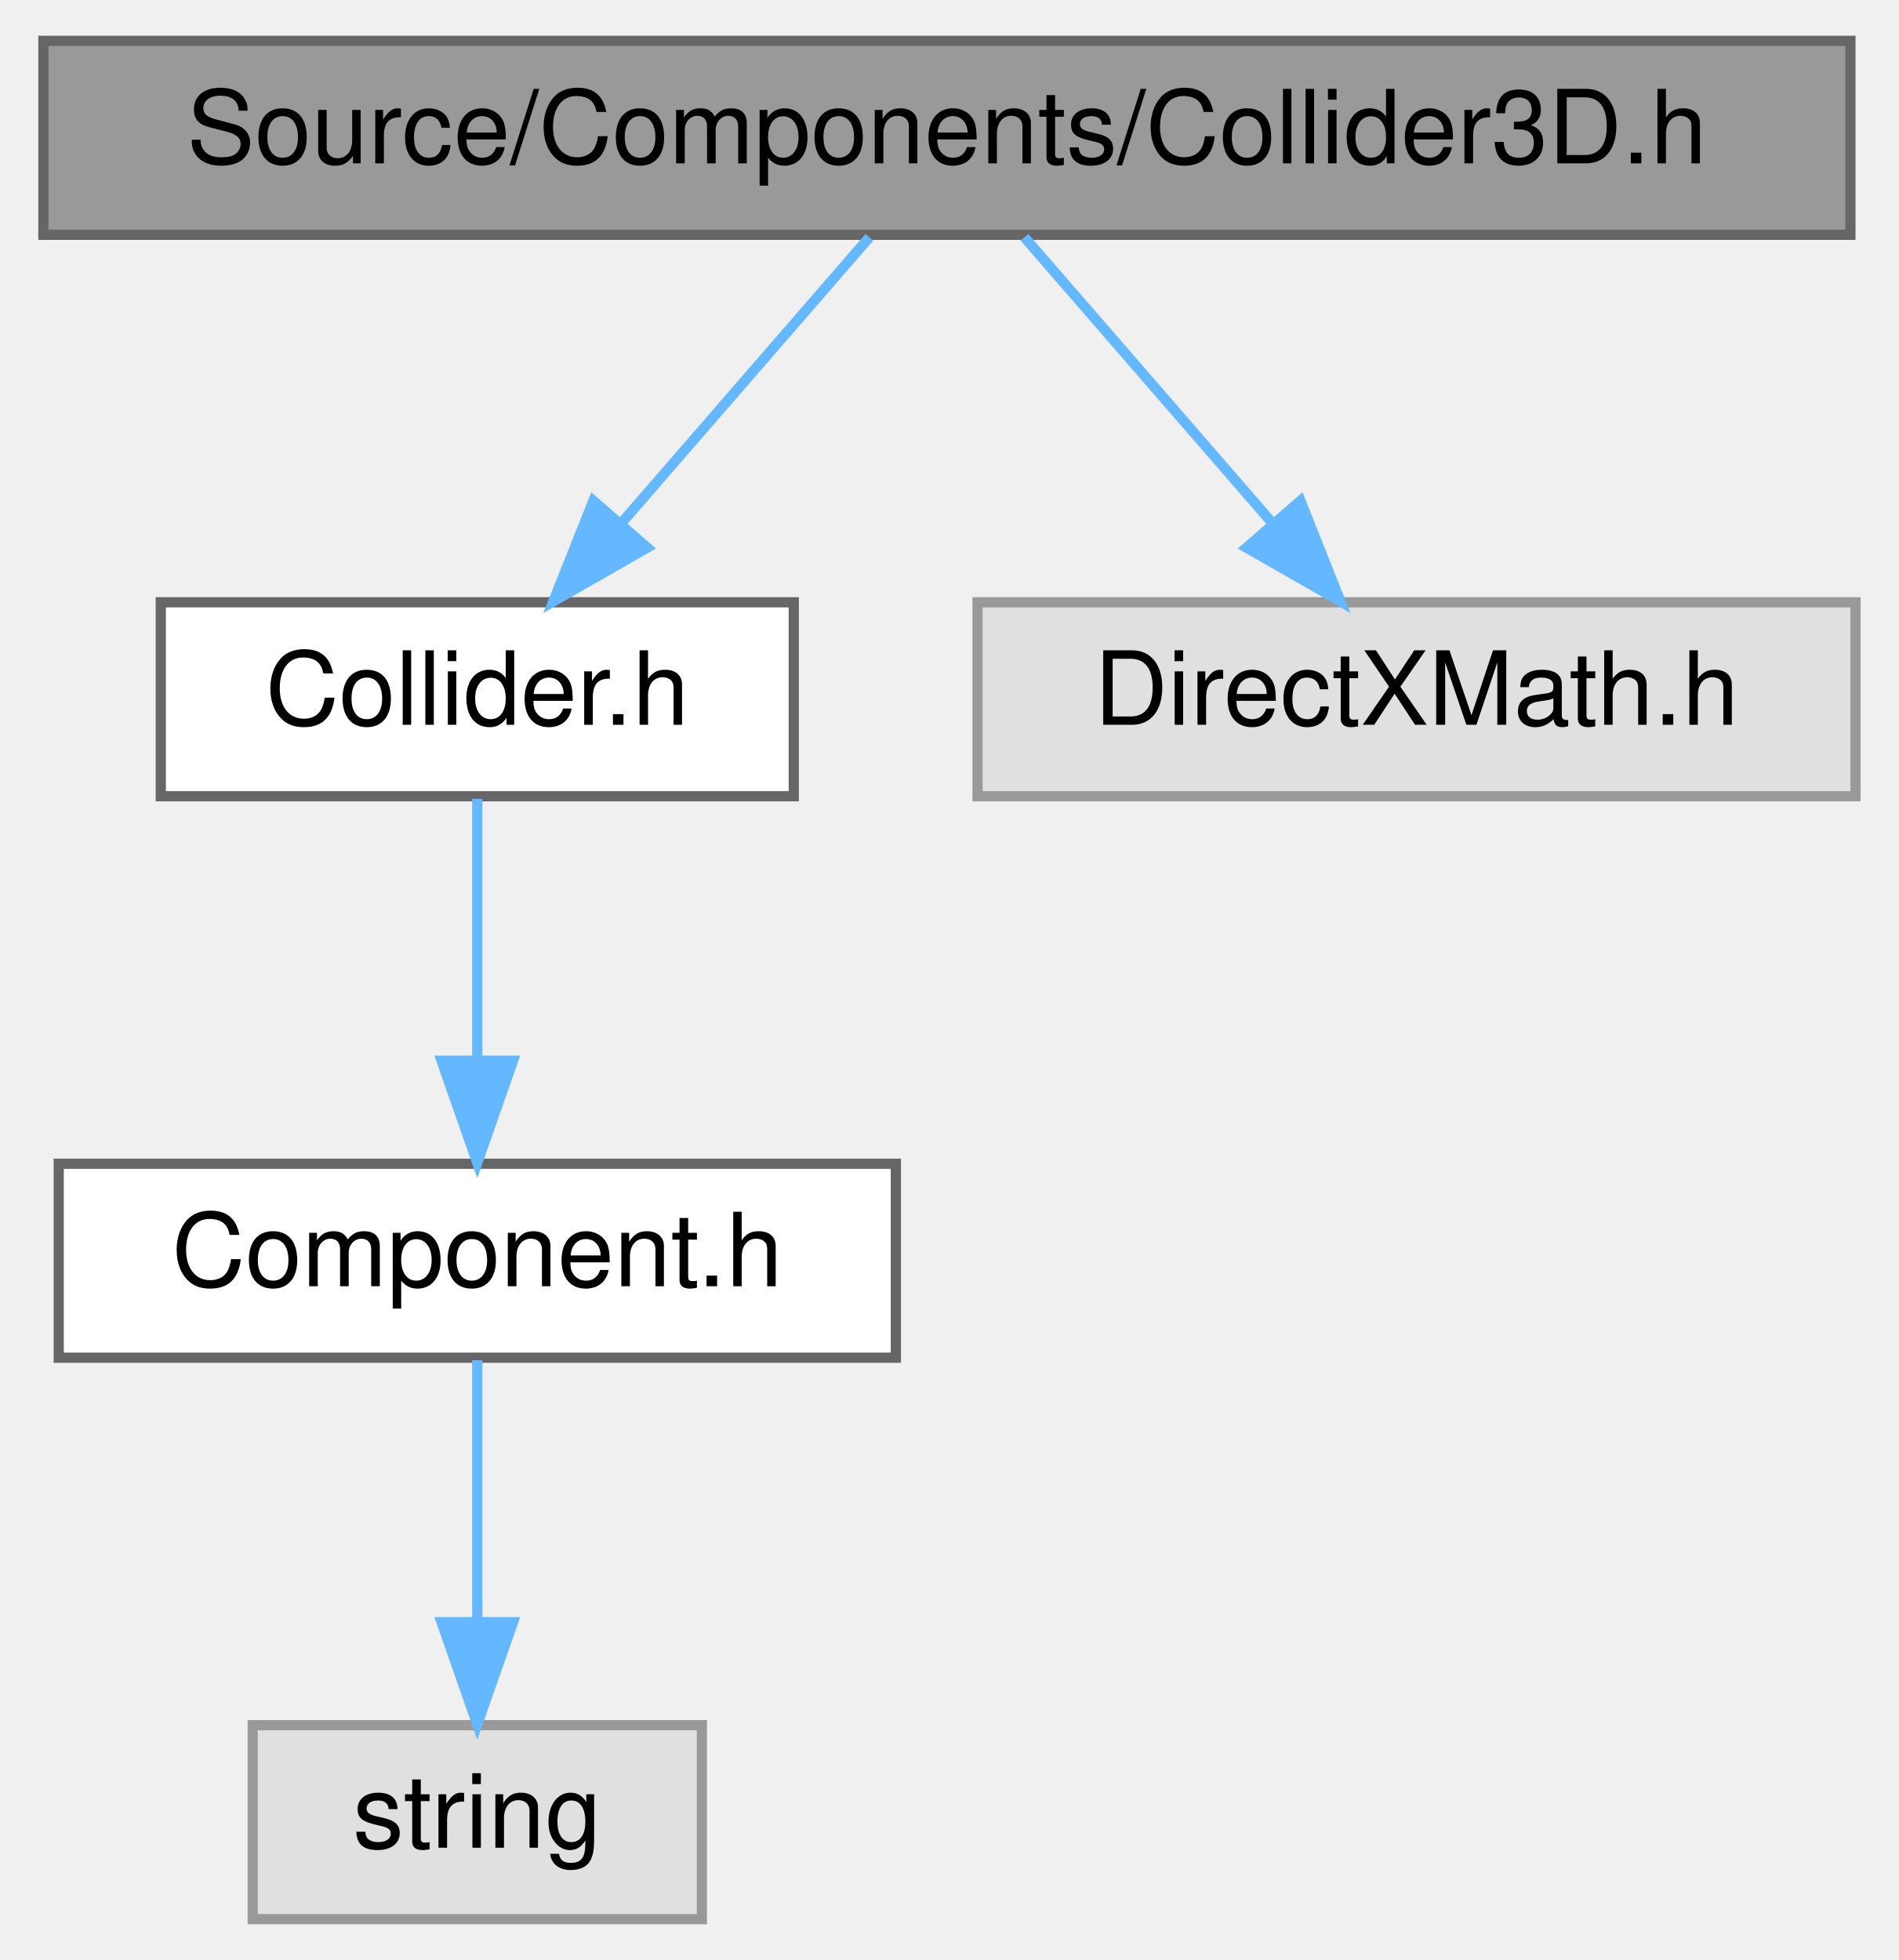
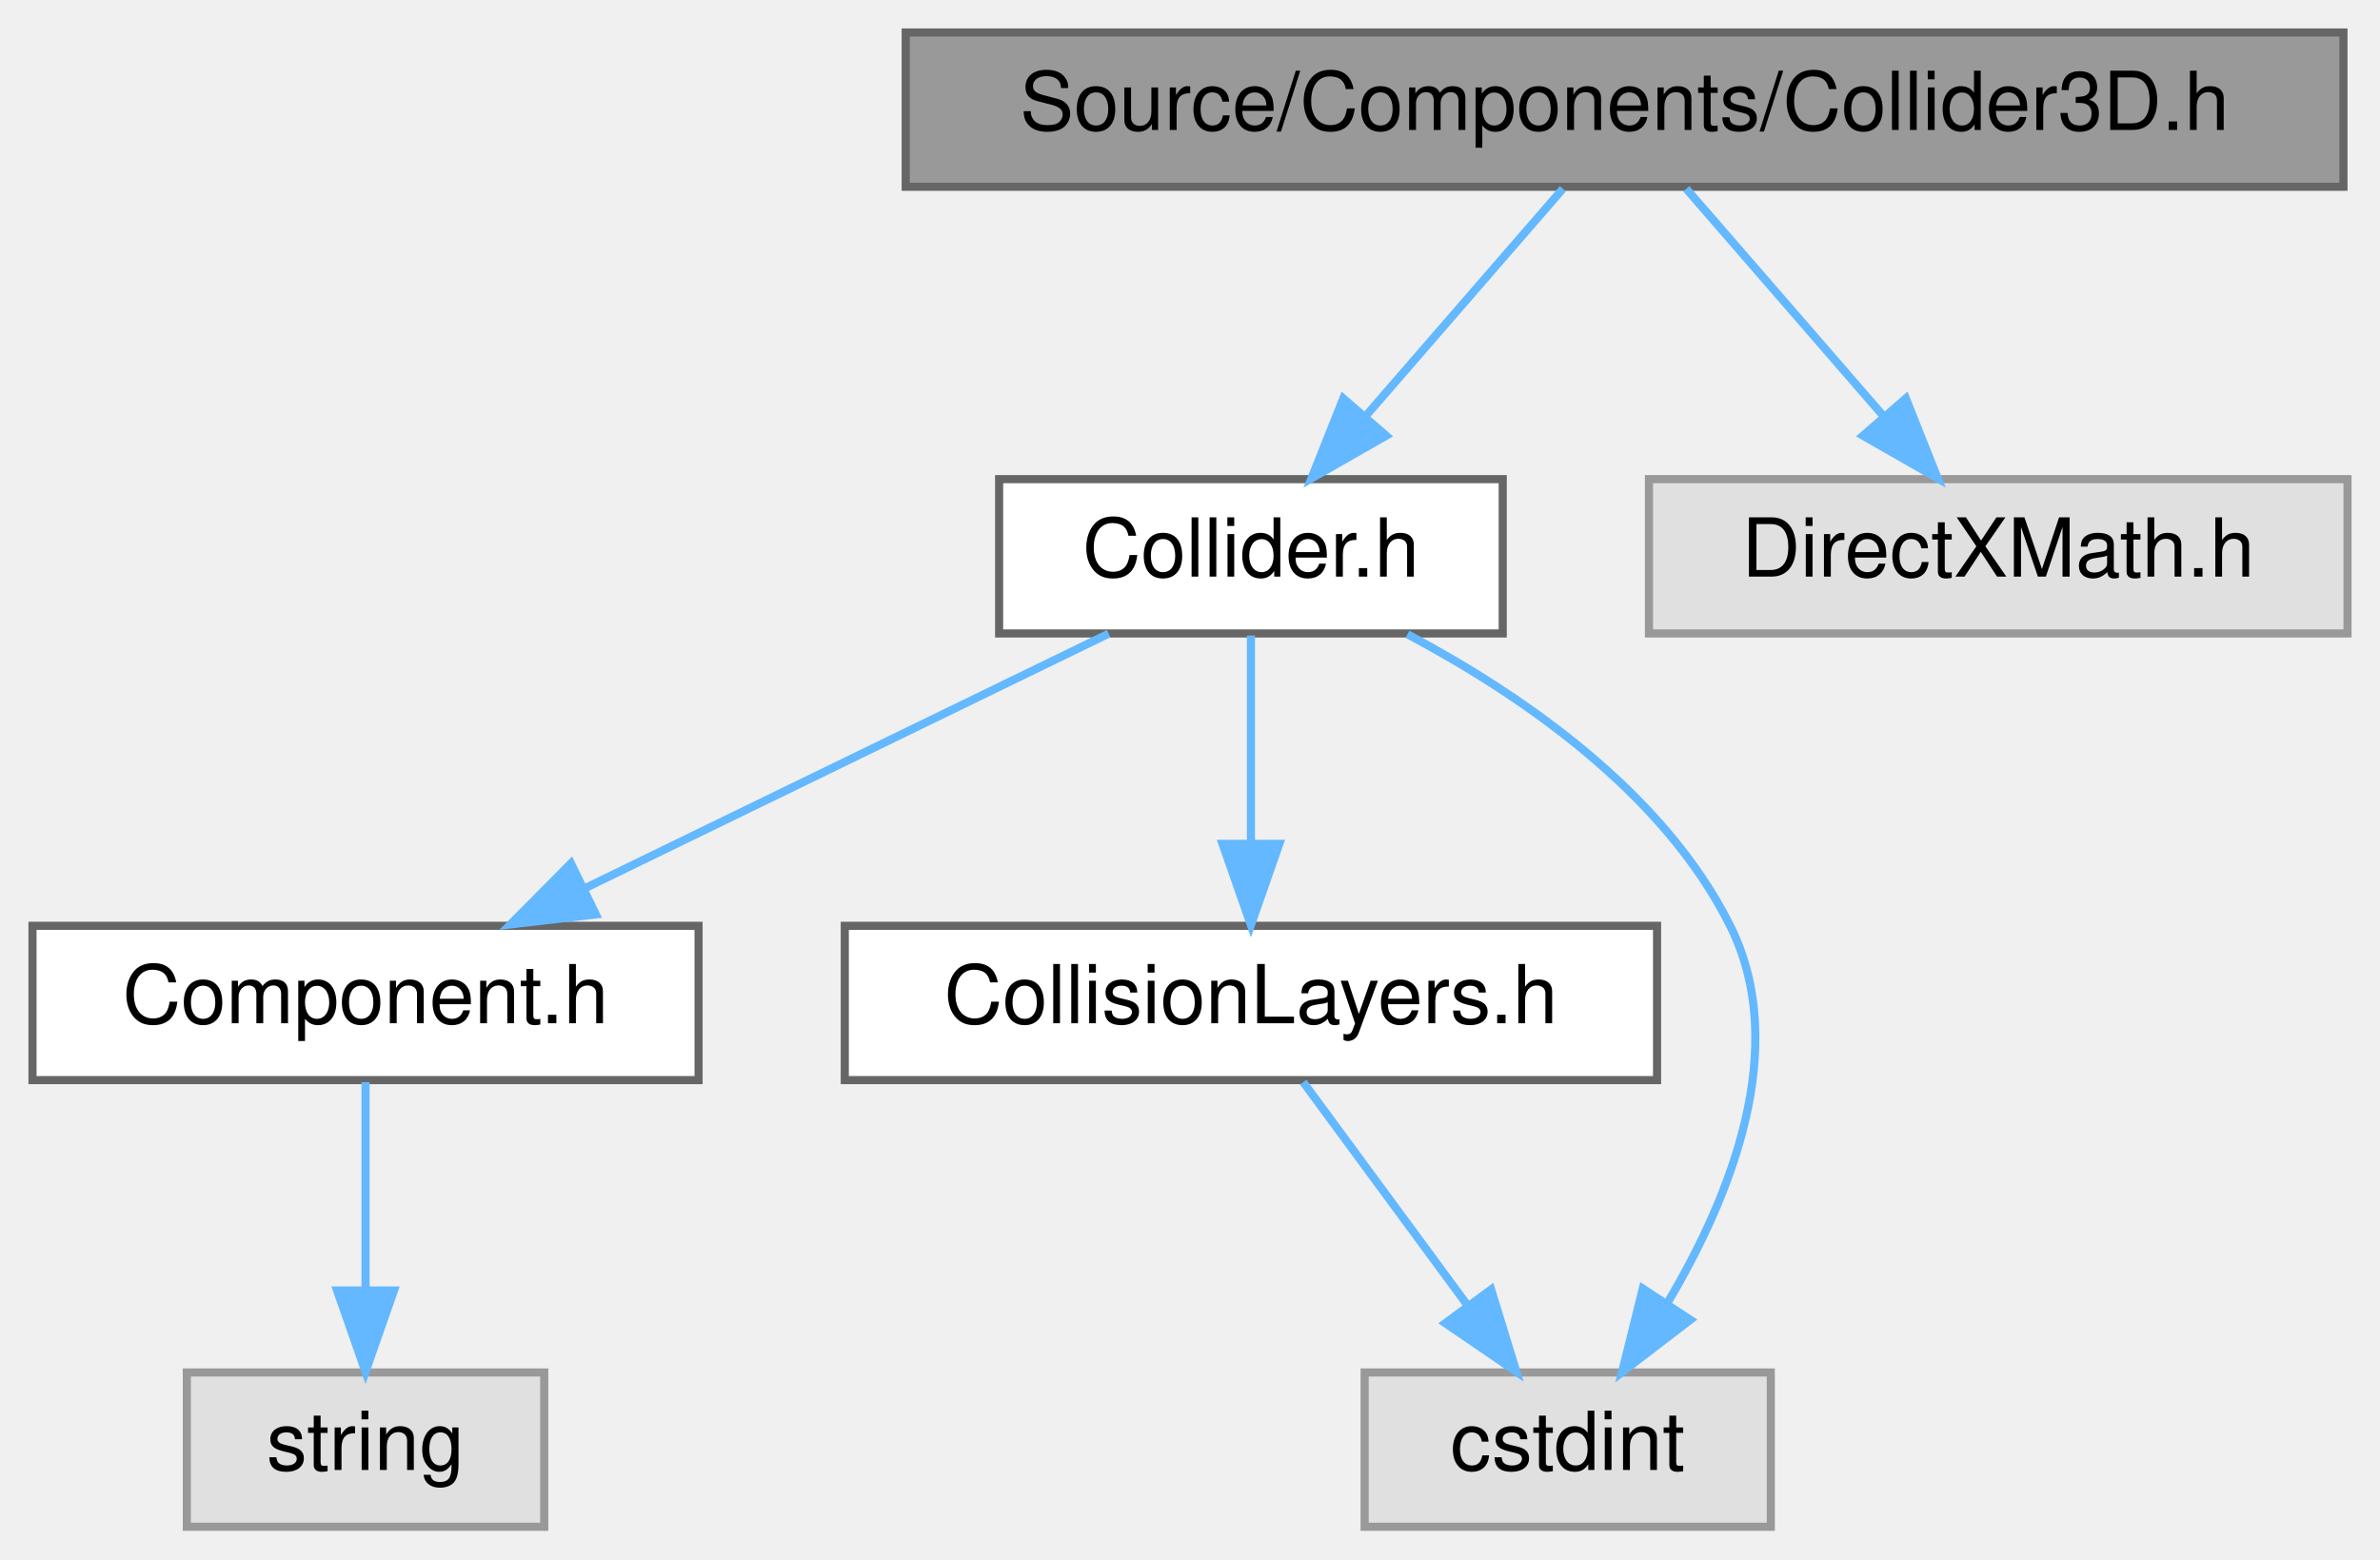
- <svg xmlns="http://www.w3.org/2000/svg" xmlns:xlink="http://www.w3.org/1999/xlink" width="186pt" height="192pt" viewBox="0.00 0.00 185.50 192.00">
+ <svg xmlns="http://www.w3.org/2000/svg" xmlns:xlink="http://www.w3.org/1999/xlink" width="293pt" height="192pt" viewBox="0.00 0.00 293.00 192.00">
  <g id="graph0" class="graph" transform="scale(1 1) rotate(0) translate(4 188)">
    <g id="Node000001" class="node">
      <g id="a_Node000001">
        <a xlink:title=" ">
-           <polygon fill="#999999" stroke="#666666" points="177,-184 0,-184 0,-165 177,-165 177,-184" />
-           <text text-anchor="middle" x="88.5" y="-172" font-family="Helvetica,sans-Serif" font-size="10.00">Source/Components/Collider3D.h</text>
+           <polygon fill="#999999" stroke="#666666" points="284.5,-184 107.5,-184 107.5,-165 284.5,-165 284.5,-184" />
+           <text text-anchor="middle" x="196" y="-172" font-family="Helvetica,sans-Serif" font-size="10.00">Source/Components/Collider3D.h</text>
        </a>
      </g>
    </g>
    <g id="Node000002" class="node">
      <g id="a_Node000002">
        <a xlink:href="Collider_8h.html" target="_top" xlink:title=" ">
-           <polygon fill="white" stroke="#666666" points="73.5,-129 11.5,-129 11.5,-110 73.5,-110 73.5,-129" />
-           <text text-anchor="middle" x="42.5" y="-117" font-family="Helvetica,sans-Serif" font-size="10.00">Collider.h</text>
+           <polygon fill="white" stroke="#666666" points="181,-129 119,-129 119,-110 181,-110 181,-129" />
+           <text text-anchor="middle" x="150" y="-117" font-family="Helvetica,sans-Serif" font-size="10.00">Collider.h</text>
        </a>
      </g>
    </g>
    <g id="edge1_Node000001_Node000002" class="edge">
      <g id="a_edge1_Node000001_Node000002">
        <a xlink:title=" ">
-           <path fill="none" stroke="#63b8ff" d="M80.9,-164.75C74.34,-157.18 64.68,-146.05 56.69,-136.84" />
-           <polygon fill="#63b8ff" stroke="#63b8ff" points="59.15,-134.35 49.95,-129.09 53.87,-138.94 59.15,-134.35" />
+           <path fill="none" stroke="#63b8ff" d="M188.4,-164.75C181.84,-157.18 172.18,-146.05 164.19,-136.84" />
+           <polygon fill="#63b8ff" stroke="#63b8ff" points="166.65,-134.35 157.45,-129.09 161.37,-138.94 166.65,-134.35" />
        </a>
      </g>
    </g>
-     <g id="Node000005" class="node">
-       <g id="a_Node000005">
+     <g id="Node000007" class="node">
+       <g id="a_Node000007">
        <a xlink:title=" ">
-           <polygon fill="#e0e0e0" stroke="#999999" points="177.5,-129 91.5,-129 91.5,-110 177.5,-110 177.5,-129" />
-           <text text-anchor="middle" x="134.5" y="-117" font-family="Helvetica,sans-Serif" font-size="10.00">DirectXMath.h</text>
+           <polygon fill="#e0e0e0" stroke="#999999" points="285,-129 199,-129 199,-110 285,-110 285,-129" />
+           <text text-anchor="middle" x="242" y="-117" font-family="Helvetica,sans-Serif" font-size="10.00">DirectXMath.h</text>
        </a>
      </g>
    </g>
-     <g id="edge4_Node000001_Node000005" class="edge">
-       <g id="a_edge4_Node000001_Node000005">
+     <g id="edge7_Node000001_Node000007" class="edge">
+       <g id="a_edge7_Node000001_Node000007">
        <a xlink:title=" ">
-           <path fill="none" stroke="#63b8ff" d="M96.1,-164.75C102.66,-157.18 112.32,-146.05 120.31,-136.84" />
-           <polygon fill="#63b8ff" stroke="#63b8ff" points="123.13,-138.94 127.05,-129.09 117.85,-134.35 123.13,-138.94" />
+           <path fill="none" stroke="#63b8ff" d="M203.6,-164.75C210.16,-157.18 219.82,-146.05 227.81,-136.84" />
+           <polygon fill="#63b8ff" stroke="#63b8ff" points="230.63,-138.94 234.55,-129.09 225.35,-134.35 230.63,-138.94" />
        </a>
      </g>
    </g>
    <g id="Node000003" class="node">
      <g id="a_Node000003">
        <a xlink:href="Component_8h.html" target="_top" xlink:title=" ">
-           <polygon fill="white" stroke="#666666" points="83.5,-74 1.5,-74 1.5,-55 83.5,-55 83.5,-74" />
-           <text text-anchor="middle" x="42.5" y="-62" font-family="Helvetica,sans-Serif" font-size="10.00">Component.h</text>
+           <polygon fill="white" stroke="#666666" points="82,-74 0,-74 0,-55 82,-55 82,-74" />
+           <text text-anchor="middle" x="41" y="-62" font-family="Helvetica,sans-Serif" font-size="10.00">Component.h</text>
        </a>
      </g>
    </g>
    <g id="edge2_Node000002_Node000003" class="edge">
      <g id="a_edge2_Node000002_Node000003">
        <a xlink:title=" ">
-           <path fill="none" stroke="#63b8ff" d="M42.5,-109.75C42.5,-102.8 42.5,-92.85 42.5,-84.13" />
-           <polygon fill="#63b8ff" stroke="#63b8ff" points="46,-84.09 42.5,-74.09 39,-84.09 46,-84.09" />
+           <path fill="none" stroke="#63b8ff" d="M132.49,-109.98C115.03,-101.5 87.99,-88.35 67.83,-78.54" />
+           <polygon fill="#63b8ff" stroke="#63b8ff" points="69.36,-75.4 58.83,-74.17 66.29,-81.69 69.36,-75.4" />
+         </a>
+       </g>
+     </g>
+     <g id="Node000005" class="node">
+       <g id="a_Node000005">
+         <a xlink:href="CollisionLayers_8h.html" target="_top" xlink:title=" ">
+           <polygon fill="white" stroke="#666666" points="200,-74 100,-74 100,-55 200,-55 200,-74" />
+           <text text-anchor="middle" x="150" y="-62" font-family="Helvetica,sans-Serif" font-size="10.00">CollisionLayers.h</text>
+         </a>
+       </g>
+     </g>
+     <g id="edge4_Node000002_Node000005" class="edge">
+       <g id="a_edge4_Node000002_Node000005">
+         <a xlink:title=" ">
+           <path fill="none" stroke="#63b8ff" d="M150,-109.75C150,-102.8 150,-92.85 150,-84.13" />
+           <polygon fill="#63b8ff" stroke="#63b8ff" points="153.5,-84.09 150,-74.09 146.5,-84.09 153.5,-84.09" />
+         </a>
+       </g>
+     </g>
+     <g id="Node000006" class="node">
+       <g id="a_Node000006">
+         <a xlink:title=" ">
+           <polygon fill="#e0e0e0" stroke="#999999" points="214,-19 164,-19 164,0 214,0 214,-19" />
+           <text text-anchor="middle" x="189" y="-7" font-family="Helvetica,sans-Serif" font-size="10.00">cstdint</text>
+         </a>
+       </g>
+     </g>
+     <g id="edge6_Node000002_Node000006" class="edge">
+       <g id="a_edge6_Node000002_Node000006">
+         <a xlink:title=" ">
+           <path fill="none" stroke="#63b8ff" d="M169.27,-109.9C183.12,-102.55 200.76,-90.54 209,-74 216.47,-59.02 209.08,-40.66 201.26,-27.54" />
+           <polygon fill="#63b8ff" stroke="#63b8ff" points="204.1,-25.49 195.69,-19.04 198.24,-29.33 204.1,-25.49" />
        </a>
      </g>
    </g>
    <g id="Node000004" class="node">
      <g id="a_Node000004">
        <a xlink:title=" ">
-           <polygon fill="#e0e0e0" stroke="#999999" points="64.5,-19 20.5,-19 20.5,0 64.5,0 64.5,-19" />
-           <text text-anchor="middle" x="42.5" y="-7" font-family="Helvetica,sans-Serif" font-size="10.00">string</text>
+           <polygon fill="#e0e0e0" stroke="#999999" points="63,-19 19,-19 19,0 63,0 63,-19" />
+           <text text-anchor="middle" x="41" y="-7" font-family="Helvetica,sans-Serif" font-size="10.00">string</text>
        </a>
      </g>
    </g>
    <g id="edge3_Node000003_Node000004" class="edge">
      <g id="a_edge3_Node000003_Node000004">
        <a xlink:title=" ">
-           <path fill="none" stroke="#63b8ff" d="M42.5,-54.75C42.5,-47.8 42.5,-37.85 42.5,-29.13" />
-           <polygon fill="#63b8ff" stroke="#63b8ff" points="46,-29.09 42.5,-19.09 39,-29.09 46,-29.09" />
+           <path fill="none" stroke="#63b8ff" d="M41,-54.75C41,-47.8 41,-37.85 41,-29.13" />
+           <polygon fill="#63b8ff" stroke="#63b8ff" points="44.5,-29.09 41,-19.09 37.5,-29.09 44.5,-29.09" />
+         </a>
+       </g>
+     </g>
+     <g id="edge5_Node000005_Node000006" class="edge">
+       <g id="a_edge5_Node000005_Node000006">
+         <a xlink:title=" ">
+           <path fill="none" stroke="#63b8ff" d="M156.44,-54.75C161.89,-47.34 169.86,-36.5 176.56,-27.41" />
+           <polygon fill="#63b8ff" stroke="#63b8ff" points="179.57,-29.22 182.68,-19.09 173.93,-25.07 179.57,-29.22" />
        </a>
      </g>
    </g>
  </g>
</svg>
